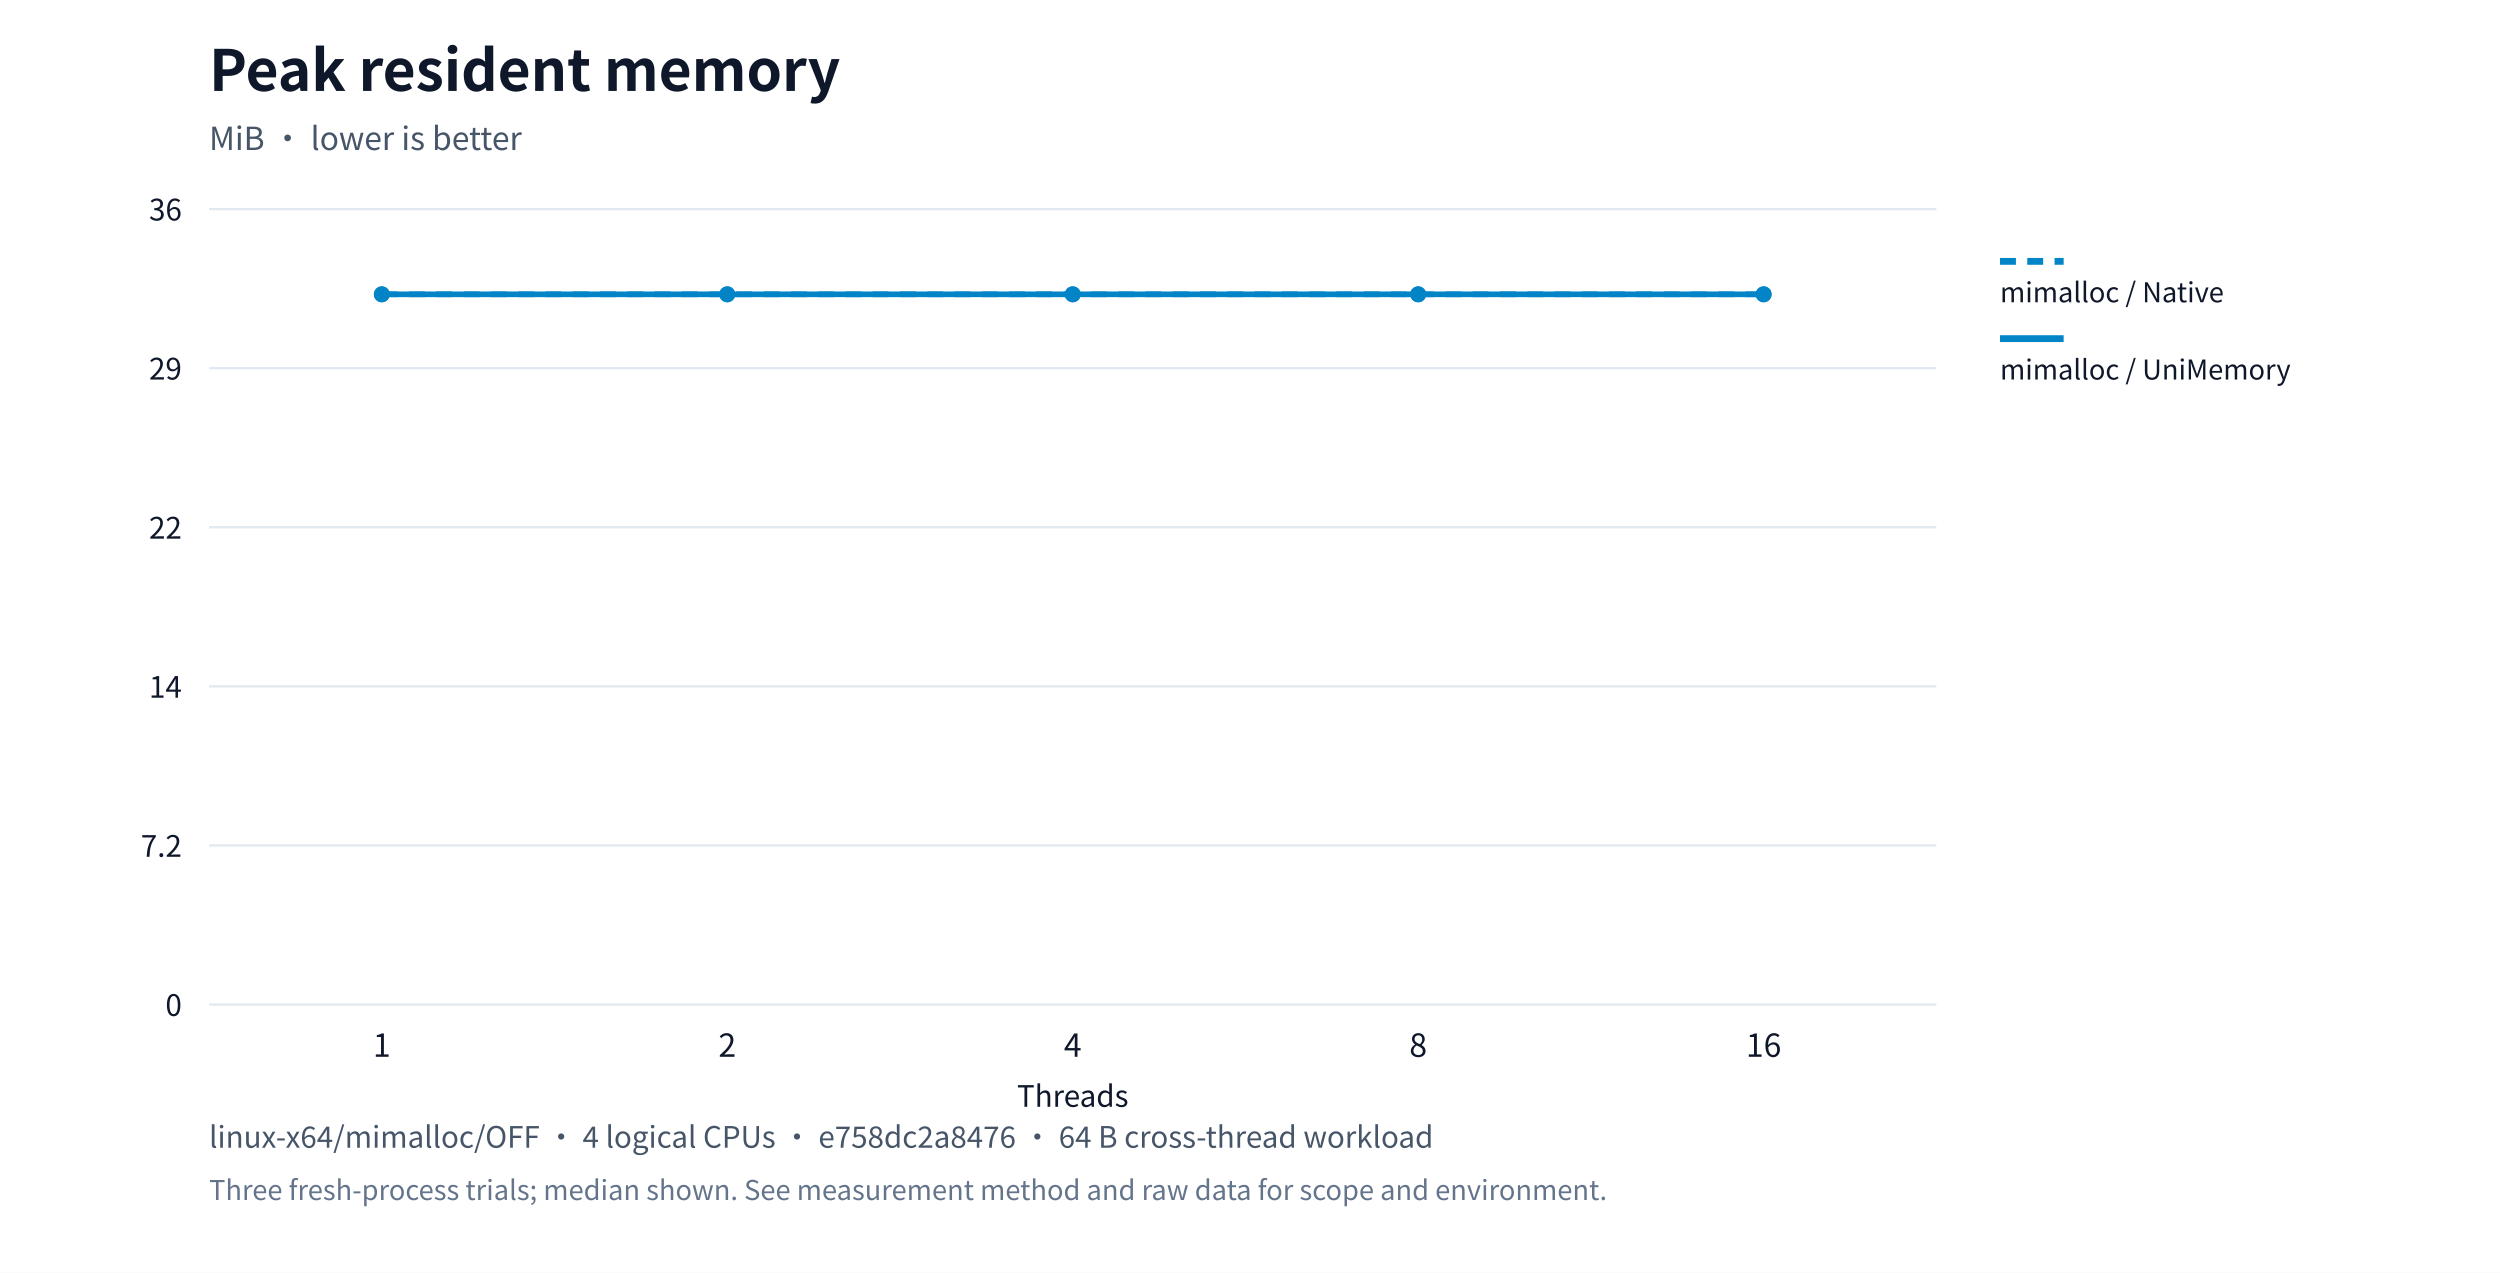
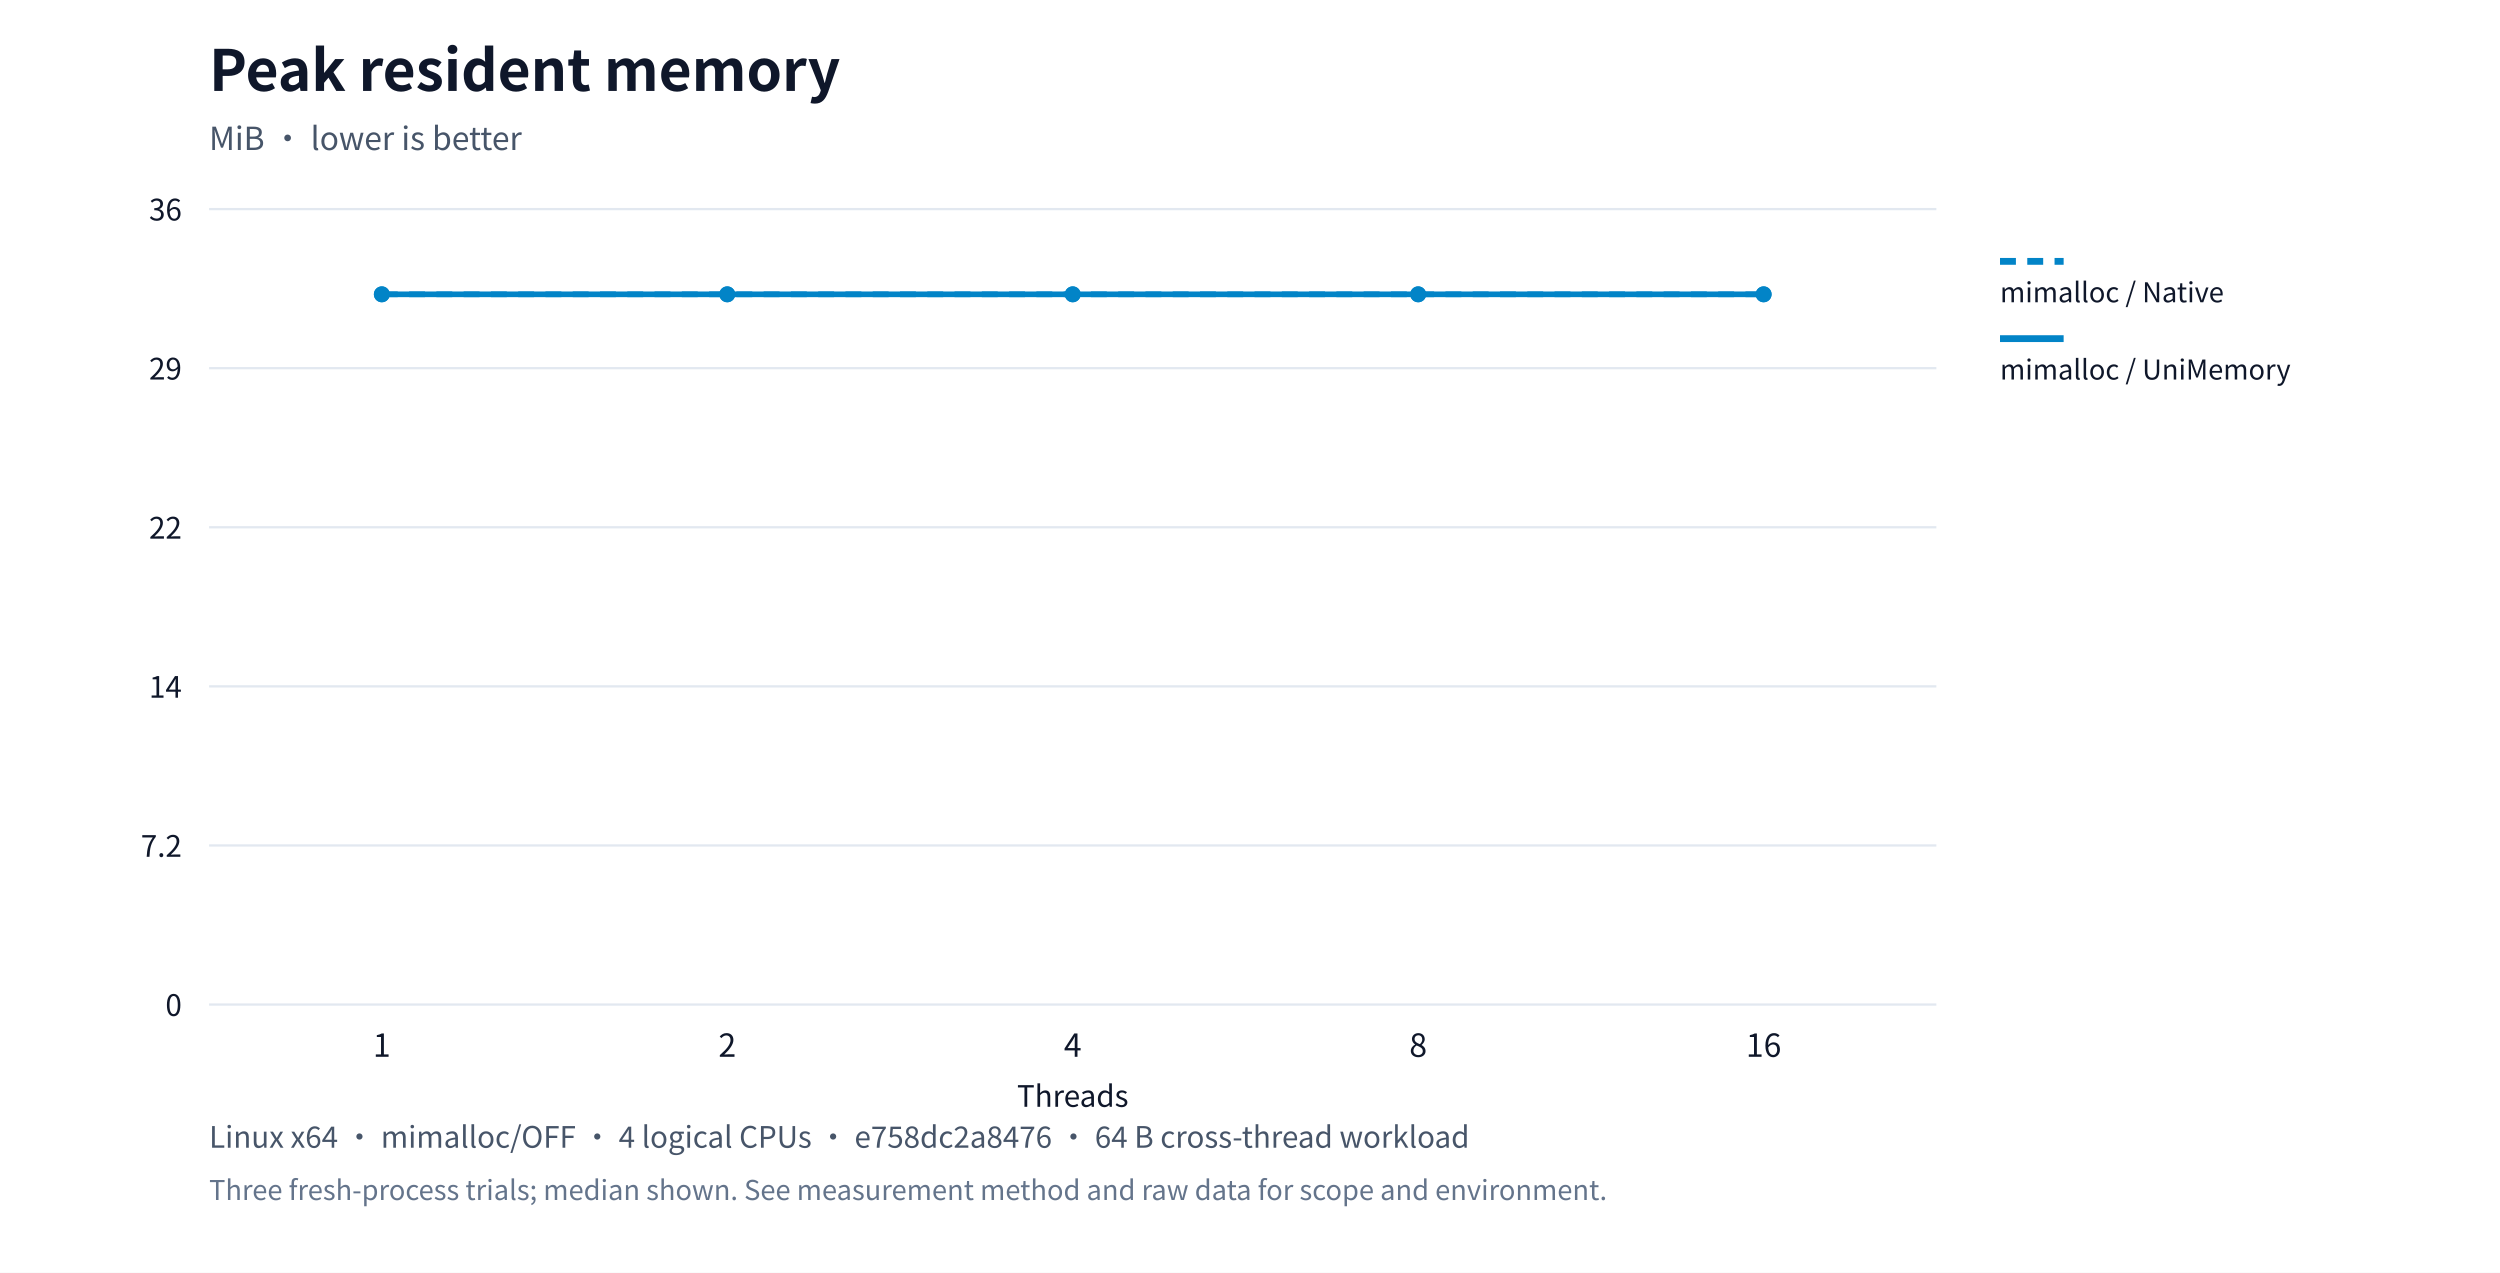
<svg xmlns="http://www.w3.org/2000/svg" xml:lang="en" viewBox="0 0 1100 560" role="img">
  <rect width="1100" height="560" fill="#ffffff" />
  <g font-family="system-ui,Segoe UI,Microsoft YaHei,PingFang SC,Noto Sans CJK SC,sans-serif" fill="#0f172a">
    <text x="92" y="40" font-size="25" font-weight="650">Peak resident memory</text>
    <text x="92" y="66" font-size="14" fill="#475569">MiB · lower is better</text>
    <path d="M92,442.0h760" stroke="#e2e8f0" />
    <text x="80" y="447.0" text-anchor="end" font-size="13">0</text>
    <path d="M92,372.0h760" stroke="#e2e8f0" />
    <text x="80" y="377.0" text-anchor="end" font-size="13">7.2</text>
    <path d="M92,302.0h760" stroke="#e2e8f0" />
    <text x="80" y="307.0" text-anchor="end" font-size="13">14</text>
    <path d="M92,232.0h760" stroke="#e2e8f0" />
    <text x="80" y="237.0" text-anchor="end" font-size="13">22</text>
    <path d="M92,162.0h760" stroke="#e2e8f0" />
    <text x="80" y="167.0" text-anchor="end" font-size="13">29</text>
    <path d="M92,92.0h760" stroke="#e2e8f0" />
    <text x="80" y="97.0" text-anchor="end" font-size="13">36</text>
    <text x="168.0" y="465" text-anchor="middle" font-size="14">1</text>
    <text x="320.0" y="465" text-anchor="middle" font-size="14">2</text>
    <text x="472.0" y="465" text-anchor="middle" font-size="14">4</text>
    <text x="624.0" y="465" text-anchor="middle" font-size="14">8</text>
    <text x="776.0" y="465" text-anchor="middle" font-size="14">16</text>
    <circle cx="168.0" cy="129.5" r="3.5" fill="#0284c7" />
    <circle cx="320.0" cy="129.5" r="3.5" fill="#0284c7" />
    <circle cx="472.0" cy="129.5" r="3.5" fill="#0284c7" />
    <circle cx="624.0" cy="129.5" r="3.5" fill="#0284c7" />
    <circle cx="776.0" cy="129.5" r="3.5" fill="#0284c7" />
    <polyline points="168.0,129.5 320.0,129.5 472.0,129.5 624.0,129.5 776.0,129.5" fill="none" stroke="#0284c7" stroke-width="2.5" stroke-dasharray="7 5" />
    <path d="M880,115h28" stroke="#0284c7" stroke-width="3" stroke-dasharray="7 5" />
    <text x="880" y="133" font-size="12">mimalloc / Native</text>
    <circle cx="168.0" cy="129.5" r="3.5" fill="#0284c7" />
    <circle cx="320.0" cy="129.5" r="3.5" fill="#0284c7" />
    <circle cx="472.0" cy="129.5" r="3.5" fill="#0284c7" />
    <circle cx="624.0" cy="129.5" r="3.5" fill="#0284c7" />
    <circle cx="776.0" cy="129.5" r="3.5" fill="#0284c7" />
    <polyline points="168.0,129.5 320.0,129.5 472.0,129.5 624.0,129.5 776.0,129.5" fill="none" stroke="#0284c7" stroke-width="2.5" />
    <path d="M880,149h28" stroke="#0284c7" stroke-width="3" />
    <text x="880" y="167" font-size="12">mimalloc / UniMemory</text>
    <text x="472" y="487" text-anchor="middle" font-size="13">Threads</text>
-     <text x="92" y="505" font-size="13" fill="#475569">linux-x64/mimalloc/OFF · 4 logical CPUs · e758dc2a8476 · 64 B cross-thread workload</text>
+     <text x="92" y="505" font-size="13" fill="#475569">Linux x64 · mimalloc/OFF · 4 logical CPUs · e758dc2a8476 · 64 B cross-thread workload</text>
    <text x="92" y="528" font-size="12" fill="#64748b">Three fresh-process trials; median shown. See measurement method and raw data for scope and environment.</text>
  </g>
</svg>
